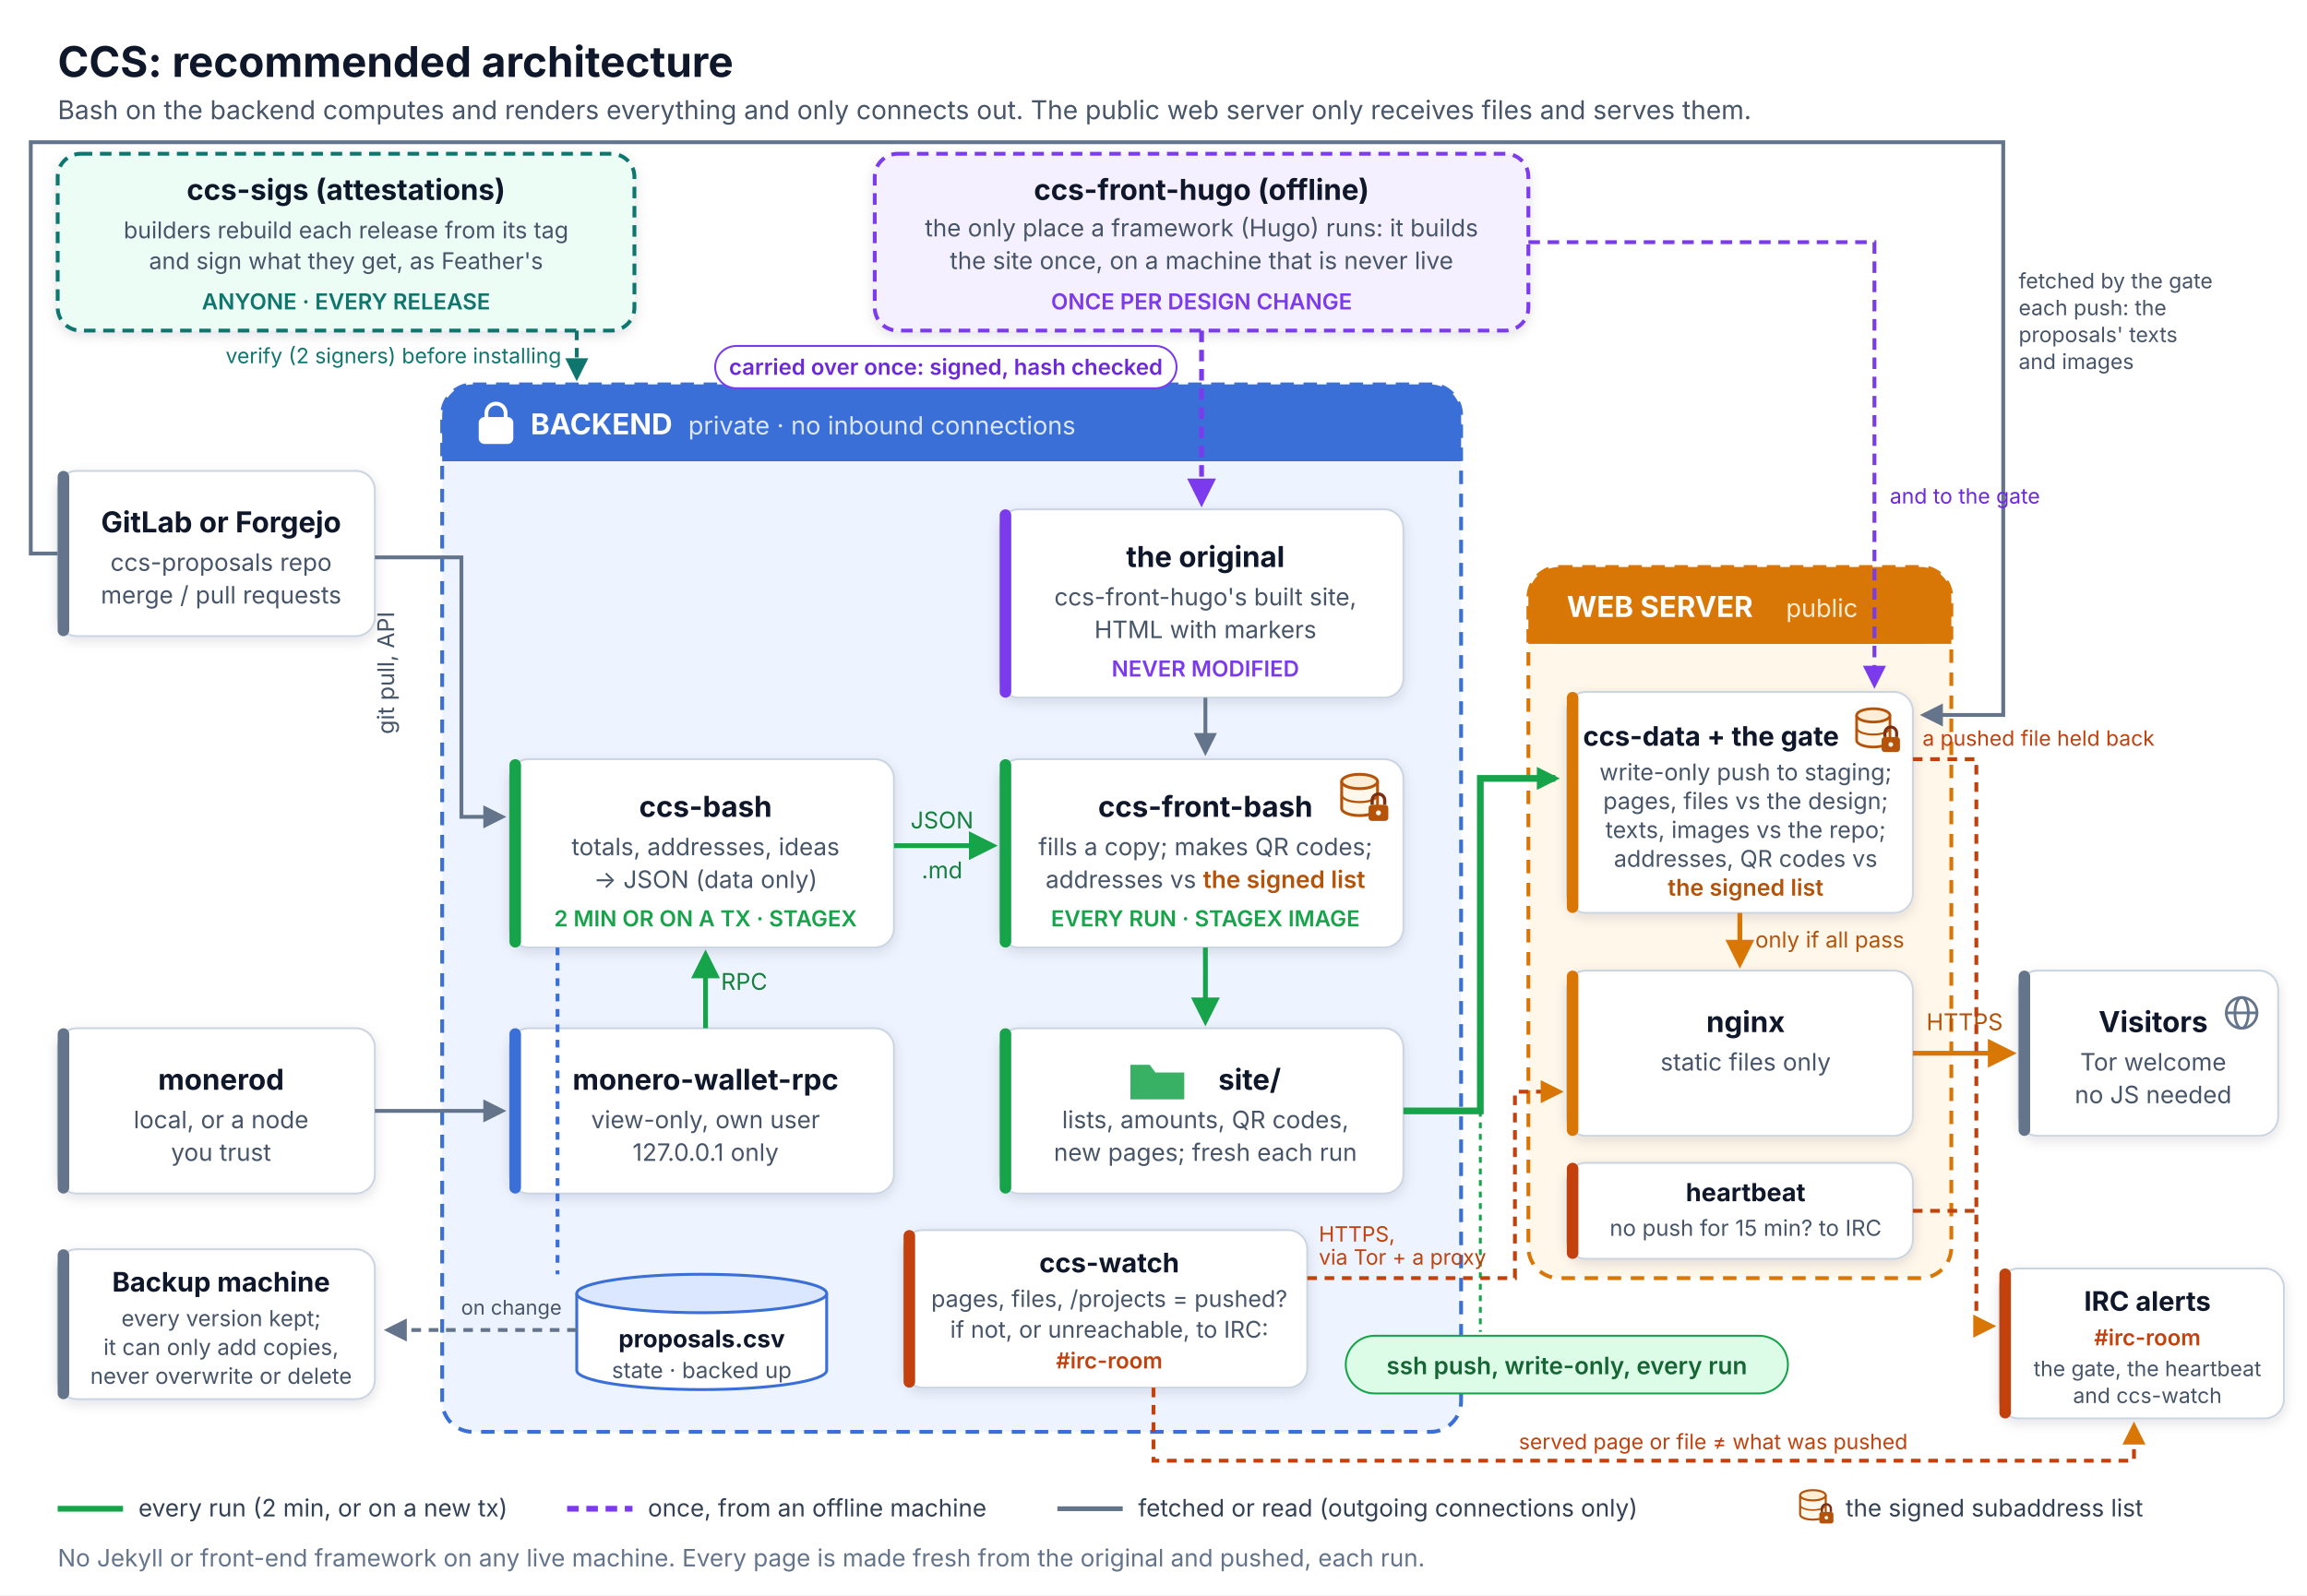
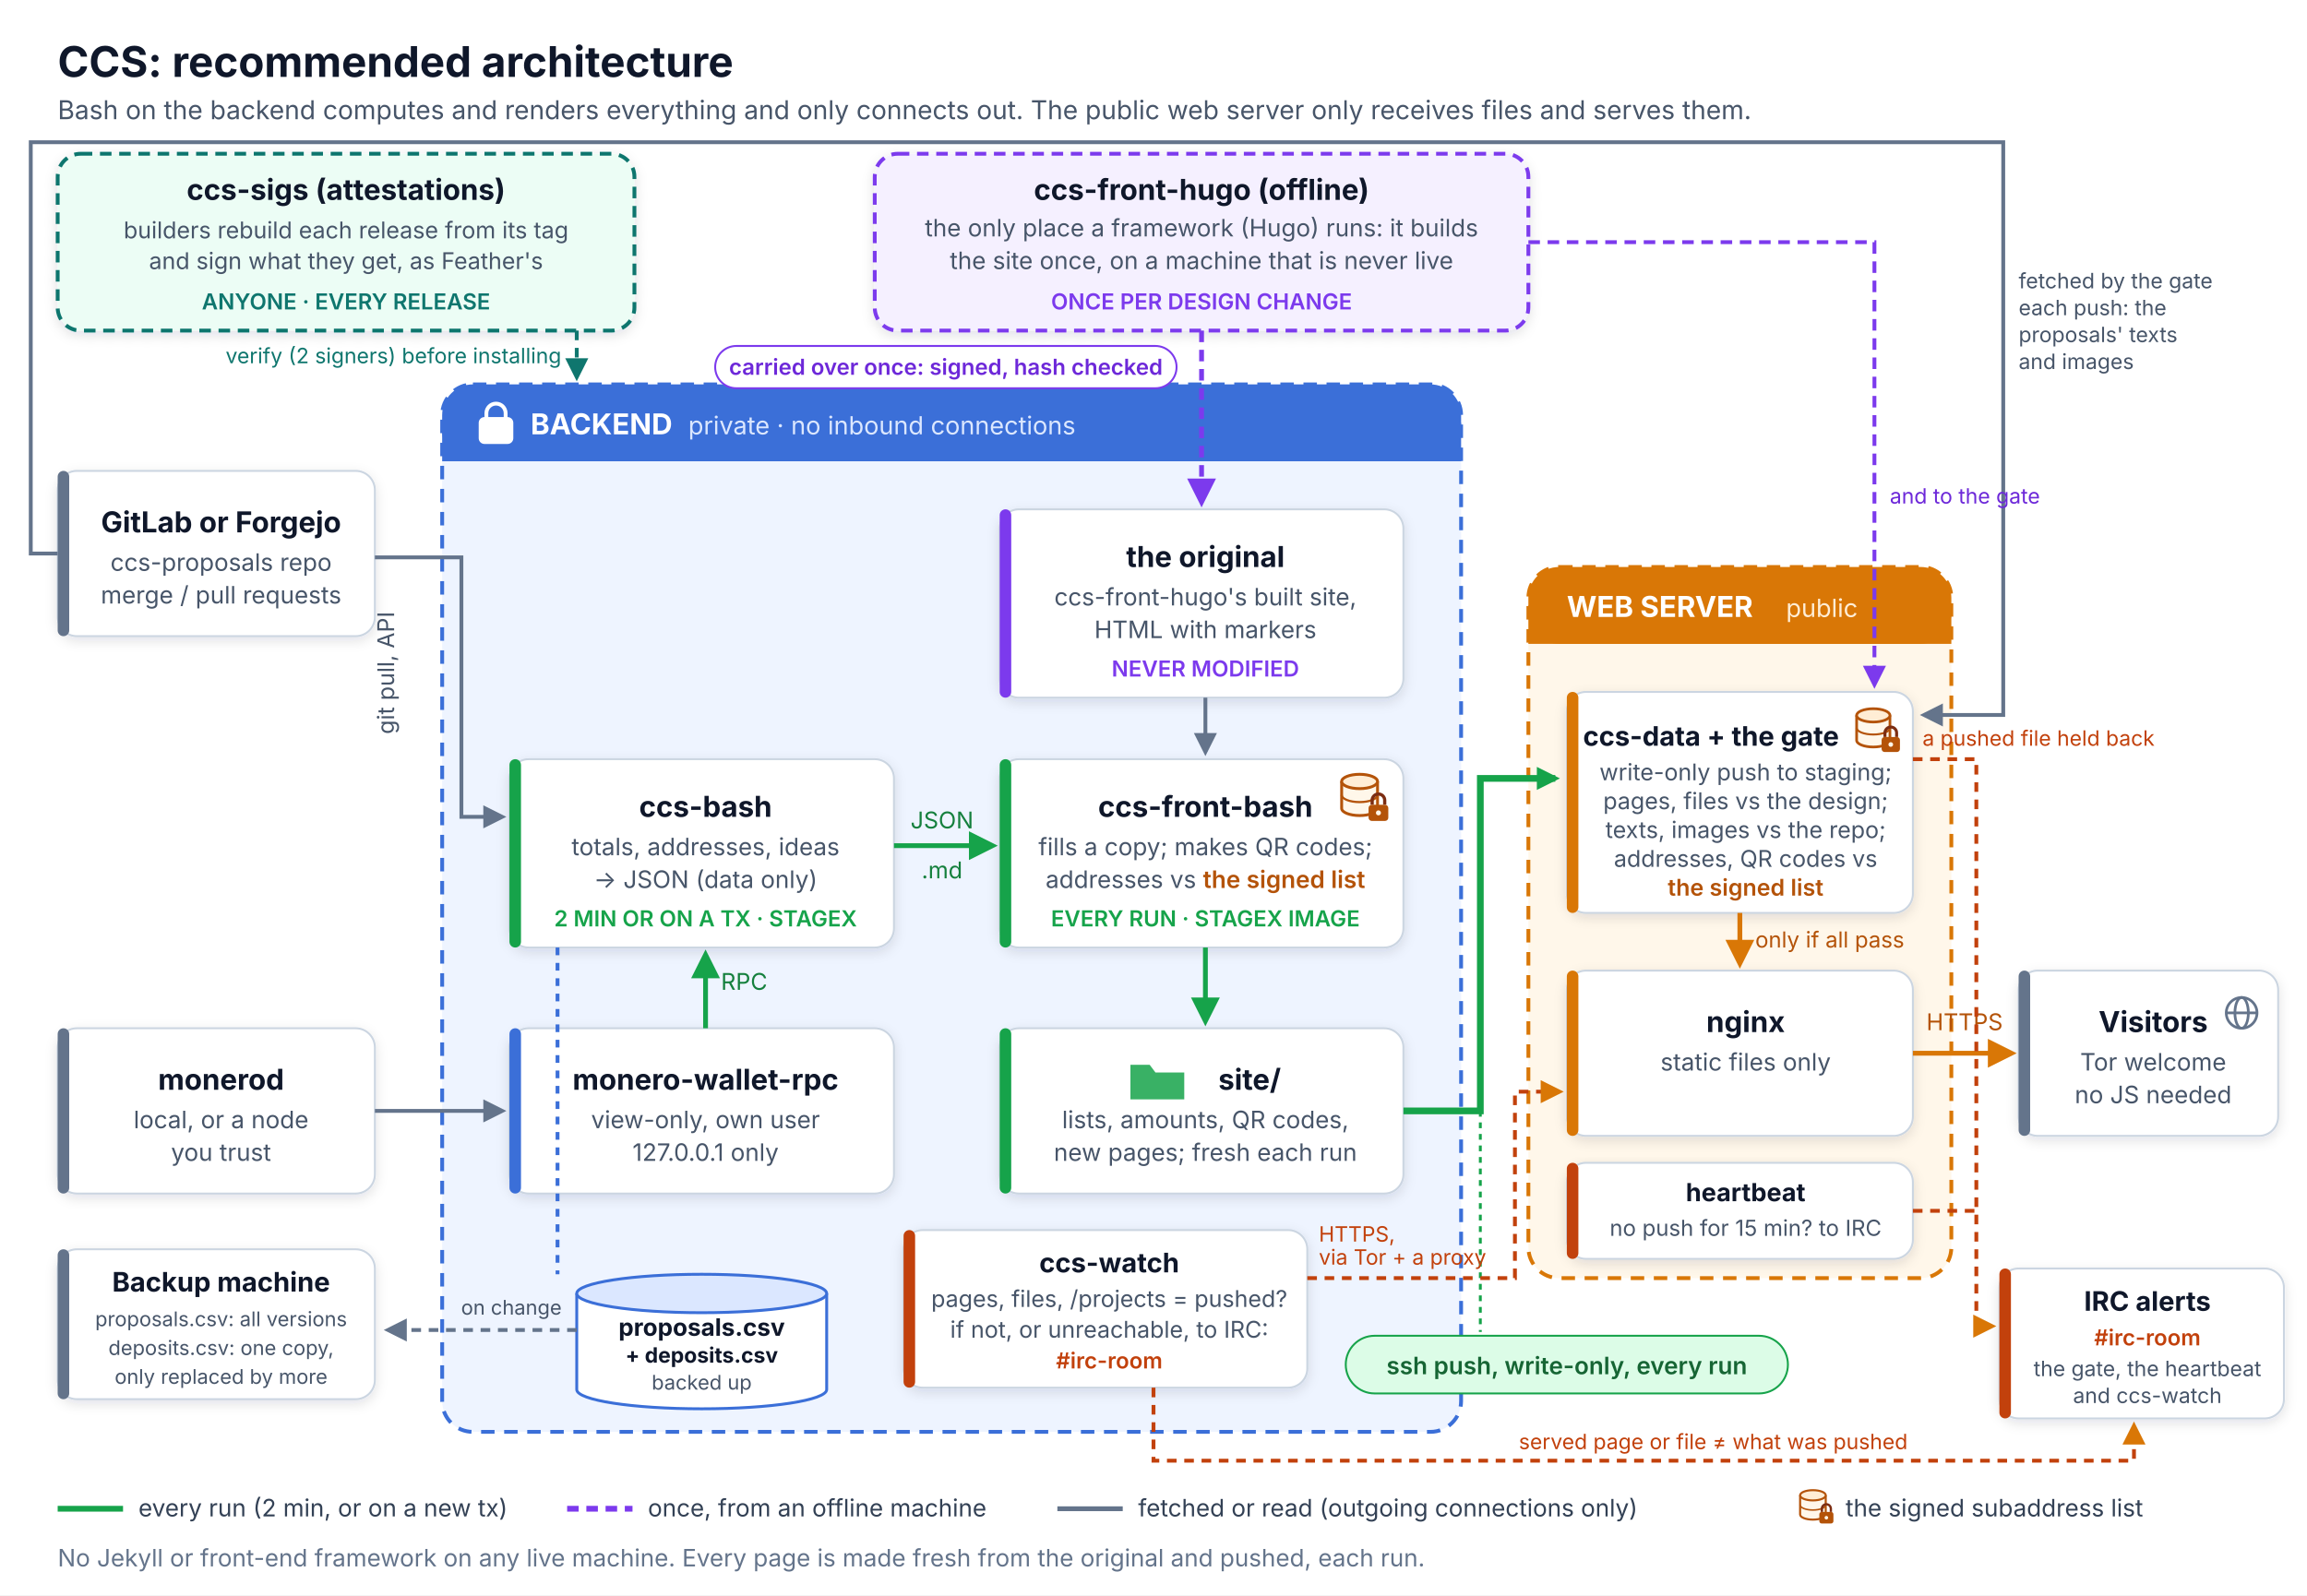
<svg xmlns="http://www.w3.org/2000/svg" viewBox="0 0 1200 830" width="1200" height="830" font-family="Inter, Helvetica, Arial, sans-serif">
  <defs>
    <filter id="sh" x="-10%" y="-10%" width="120%" height="130%">
      <feDropShadow dx="0" dy="2" stdDeviation="3" flood-color="#0f172a" flood-opacity="0.12" />
    </filter>
    <marker id="g" viewBox="0 0 10 10" refX="8" refY="5" markerWidth="6" markerHeight="6" orient="auto">
      <path d="M0,0 L10,5 L0,10 z" fill="#16a34a" />
    </marker>
    <marker id="gb" viewBox="0 0 10 10" refX="8" refY="5" markerWidth="12" markerHeight="12" markerUnits="userSpaceOnUse" orient="auto">
      <path d="M0,0 L10,5 L0,10 z" fill="#16a34a" />
    </marker>
    <marker id="p" viewBox="0 0 10 10" refX="8" refY="5" markerWidth="6" markerHeight="6" orient="auto">
      <path d="M0,0 L10,5 L0,10 z" fill="#7c3aed" />
    </marker>
    <marker id="t" viewBox="0 0 10 10" refX="8" refY="5" markerWidth="6" markerHeight="6" orient="auto">
      <path d="M0,0 L10,5 L0,10 z" fill="#0f766e" />
    </marker>
    <marker id="s" viewBox="0 0 10 10" refX="8" refY="5" markerWidth="6" markerHeight="6" orient="auto">
      <path d="M0,0 L10,5 L0,10 z" fill="#64748b" />
    </marker>
    <marker id="o" viewBox="0 0 10 10" refX="8" refY="5" markerWidth="6" markerHeight="6" orient="auto">
      <path d="M0,0 L10,5 L0,10 z" fill="#d97706" />
    </marker>
    <symbol id="signedlist" viewBox="0 0 30 30">
      <path d="M2,6 V21 A10,4 0 0 0 22,21 V6" fill="#fff7ea" stroke="#b45309" stroke-width="1.6" />
      <ellipse cx="12" cy="6" rx="10" ry="4" fill="#ffedd5" stroke="#b45309" stroke-width="1.6" />
      <path d="M2,13.5 A10,4 0 0 0 22,13.5" fill="none" stroke="#b45309" stroke-width="1.2" />
      <path d="M19,19 V16.5 a3.5,3.5 0 0 1 7,0 V19" fill="none" stroke="#7c2d12" stroke-width="1.8" />
      <rect x="17" y="19" width="11" height="9" rx="1.8" fill="#b45309" />
      <circle cx="22.5" cy="23.5" r="1.4" fill="#fff7ea" />
    </symbol>
  </defs>
  <rect width="1200" height="830" fill="#ffffff" />
  <text x="30" y="40" font-size="22" font-weight="700" fill="#0f172a">CCS: recommended architecture</text>
  <text x="30" y="62" font-size="13.5" fill="#475569">Bash on the backend computes and renders everything and only connects out. The public web server only receives files and serves them.</text>
  <g transform="translate(0,115)">
    <rect x="230" y="85" width="530" height="545" rx="16" fill="#eef4ff" stroke="#3b6fd8" stroke-width="2" stroke-dasharray="7 5" />
    <rect x="230" y="85" width="530" height="40" rx="16" fill="#3b6fd8" />
    <rect x="230" y="105" width="530" height="20" fill="#3b6fd8" />
    <g transform="translate(250,95)" fill="none" stroke="#ffffff" stroke-width="2">
      <rect x="0" y="8" width="16" height="12" rx="2" fill="#ffffff" />
      <path d="M3,8 V5 a5,5 0 0 1 10,0 V8" />
    </g>
    <text x="276" y="111" font-size="15" font-weight="700" fill="#ffffff">BACKEND</text>
    <text x="358" y="111" font-size="13" fill="#dbe7ff">private · no inbound connections</text>
    <rect x="795" y="180" width="220" height="370" rx="16" fill="#fff7ea" stroke="#d97706" stroke-width="2" stroke-dasharray="7 5" />
    <rect x="795" y="180" width="220" height="40" rx="16" fill="#d97706" />
    <rect x="795" y="200" width="220" height="20" fill="#d97706" />
    <text x="815" y="206" font-size="15" font-weight="700" fill="#ffffff">WEB SERVER</text>
    <text x="929" y="206" font-size="13" fill="#ffedd5">public</text>
    <g filter="url(#sh)">
      <rect x="30" y="130" width="165" height="86" rx="10" fill="#ffffff" stroke="#cbd5e1" />
      <rect x="30" y="420" width="165" height="86" rx="10" fill="#ffffff" stroke="#cbd5e1" />
    </g>
    <rect x="30" y="130" width="6" height="86" rx="3" fill="#64748b" />
    <rect x="30" y="420" width="6" height="86" rx="3" fill="#64748b" />
    <text x="115" y="162" text-anchor="middle" font-size="15" font-weight="700" fill="#0f172a">GitLab or Forgejo</text>
    <text x="115" y="182" text-anchor="middle" font-size="12.5" fill="#475569">ccs-proposals repo</text>
    <text x="115" y="199" text-anchor="middle" font-size="12.5" fill="#475569">merge / pull requests</text>
    <text x="115" y="452" text-anchor="middle" font-size="15" font-weight="700" fill="#0f172a">monerod</text>
    <text x="115" y="472" text-anchor="middle" font-size="12.5" fill="#475569">local, or a node</text>
    <text x="115" y="489" text-anchor="middle" font-size="12.5" fill="#475569">you trust</text>
    <g filter="url(#sh)" fill="#ffffff" stroke="#cbd5e1">
      <rect x="520" y="150" width="210" height="98" rx="10" />
      <rect x="265" y="280" width="200" height="98" rx="10" />
      <rect x="520" y="280" width="210" height="98" rx="10" />
      <rect x="265" y="420" width="200" height="86" rx="10" />
      <rect x="520" y="420" width="210" height="86" rx="10" />
    </g>
    <rect x="520" y="150" width="6" height="98" rx="3" fill="#7c3aed" />
    <rect x="265" y="280" width="6" height="98" rx="3" fill="#16a34a" />
    <rect x="520" y="280" width="6" height="98" rx="3" fill="#16a34a" />
    <rect x="265" y="420" width="6" height="86" rx="3" fill="#3b6fd8" />
    <rect x="520" y="420" width="6" height="86" rx="3" fill="#16a34a" />
    <g text-anchor="middle">
      <text x="627" y="180" font-size="15" font-weight="700" fill="#0f172a">the original</text>
      <text x="627" y="200" font-size="12.5" fill="#475569">ccs-front-hugo's built site,</text>
      <text x="627" y="217" font-size="12.5" fill="#475569">HTML with markers</text>
      <text x="627" y="237" font-size="11.5" font-weight="600" fill="#7c3aed">NEVER MODIFIED</text>
      <text x="367" y="310" font-size="15" font-weight="700" fill="#0f172a">ccs-bash</text>
      <text x="367" y="330" font-size="12.5" fill="#475569">totals, addresses, ideas</text>
      <text x="367" y="347" font-size="12.5" fill="#475569">→ JSON (data only)</text>
      <text x="367" y="367" font-size="11.5" font-weight="600" fill="#16a34a">2 MIN OR ON A TX · STAGEX</text>
      <text x="627" y="310" font-size="15" font-weight="700" fill="#0f172a">ccs-front-bash</text>
      <use href="#signedlist" x="696" y="286" width="28" height="28" />
      <text x="627" y="330" font-size="12.5" fill="#475569">fills a copy; makes QR codes;</text>
      <text x="627" y="347" font-size="12.5" fill="#475569">addresses vs <tspan font-weight="600" fill="#b45309">the signed list</tspan>
      </text>
      <text x="627" y="367" font-size="11.5" font-weight="600" fill="#16a34a">EVERY RUN · STAGEX IMAGE</text>
      <text x="367" y="452" font-size="15" font-weight="700" fill="#0f172a">monero-wallet-rpc</text>
      <text x="367" y="472" font-size="12.5" fill="#475569">view-only, own user</text>
      <text x="367" y="489" font-size="12.5" fill="#475569">127.0.0.1 only</text>
      <text x="650" y="452" font-size="15" font-weight="700" fill="#0f172a">site/</text>
      <text x="627" y="472" font-size="12.5" fill="#475569">lists, amounts, QR codes,</text>
      <text x="627" y="489" font-size="12.5" fill="#475569">new pages; fresh each run</text>
    </g>
    <path d="M588,439 h10 l3,4 h15 v14 h-28 z" fill="#16a34a" opacity="0.85" />
    <g transform="translate(300,548)">
-       <path d="M0,10 v40 a65,10 0 0 0 130,0 v-40" fill="#ffffff" stroke="#3b6fd8" stroke-width="1.5" />
+       <path d="M0,10 v50 a65,10 0 0 0 130,0 v-50" fill="#ffffff" stroke="#3b6fd8" stroke-width="1.5" />
      <ellipse cx="65" cy="10" rx="65" ry="10" fill="#dbe7ff" stroke="#3b6fd8" stroke-width="1.5" />
-       <text x="65" y="38" text-anchor="middle" font-size="12.5" font-weight="700" fill="#0f172a">proposals.csv</text>
-       <text x="65" y="54" text-anchor="middle" font-size="11.5" fill="#475569">state · backed up</text>
+       <text x="65" y="32" text-anchor="middle" font-size="12.5" font-weight="700" fill="#0f172a">proposals.csv</text>
+       <text x="65" y="46" text-anchor="middle" font-size="11" font-weight="700" fill="#0f172a">+ deposits.csv</text>
+       <text x="65" y="60" text-anchor="middle" font-size="10.5" fill="#475569">backed up</text>
    </g>
    <rect x="30" y="535" width="165" height="78" rx="10" fill="#ffffff" stroke="#cbd5e1" filter="url(#sh)" />
    <rect x="30" y="535" width="6" height="78" rx="3" fill="#64748b" />
    <g text-anchor="middle">
      <text x="115" y="557" font-size="14" font-weight="700" fill="#0f172a">Backup machine</text>
-       <text x="115" y="575" font-size="11.5" fill="#475569">every version kept;</text>
-       <text x="115" y="590" font-size="11.5" fill="#475569">it can only add copies,</text>
-       <text x="115" y="605" font-size="11.5" fill="#475569">never overwrite or delete</text>
+       <text x="115" y="575" font-size="10.5" fill="#475569">proposals.csv: all versions</text>
+       <text x="115" y="590" font-size="10.5" fill="#475569">deposits.csv: one copy,</text>
+       <text x="115" y="605" font-size="10.5" fill="#475569">only replaced by more</text>
    </g>
    <path d="M300,577 H202" fill="none" stroke="#64748b" stroke-width="2" stroke-dasharray="5 4" marker-end="url(#s)" />
    <text x="266" y="569" text-anchor="middle" font-size="10.5" fill="#475569">on change</text>
    <g filter="url(#sh)" fill="#ffffff" stroke="#cbd5e1">
      <rect x="815" y="245" width="180" height="115" rx="10" />
      <rect x="815" y="390" width="180" height="86" rx="10" />
      <rect x="1050" y="390" width="135" height="86" rx="10" />
    </g>
    <rect x="815" y="245" width="6" height="115" rx="3" fill="#d97706" />
    <rect x="815" y="390" width="6" height="86" rx="3" fill="#d97706" />
    <rect x="1050" y="390" width="6" height="86" rx="3" fill="#64748b" />
    <g text-anchor="middle">
      <text x="890" y="273" font-size="14" font-weight="700" fill="#0f172a">ccs-data + the gate</text>
      <use href="#signedlist" x="964" y="252" width="26" height="26" />
      <text x="908" y="291" font-size="12" fill="#475569">write-only push to staging;</text>
      <text x="908" y="306" font-size="12" fill="#475569">pages, files vs the design;</text>
      <text x="908" y="321" font-size="12" fill="#475569">texts, images vs the repo;</text>
      <text x="908" y="336" font-size="12" fill="#475569">addresses, QR codes vs</text>
      <text x="908" y="351" font-size="12" font-weight="600" fill="#b45309">the signed list</text>
      <text x="908" y="422" font-size="15" font-weight="700" fill="#0f172a">nginx</text>
      <text x="908" y="442" font-size="12.5" fill="#475569">static files only</text>
      <text x="1120" y="422" font-size="15" font-weight="700" fill="#0f172a">Visitors</text>
      <text x="1120" y="442" font-size="12.5" fill="#475569">Tor welcome</text>
      <text x="1120" y="459" font-size="12.5" fill="#475569">no JS needed</text>
    </g>
    <rect x="815" y="490" width="180" height="50" rx="10" fill="#ffffff" stroke="#cbd5e1" filter="url(#sh)" />
    <rect x="815" y="490" width="6" height="50" rx="3" fill="#c2410c" />
    <text x="908" y="510" text-anchor="middle" font-size="13" font-weight="700" fill="#0f172a">heartbeat</text>
    <text x="908" y="528" text-anchor="middle" font-size="11.5" fill="#475569">no push for 15 min? to IRC</text>
    <path d="M995,515 H1028" fill="none" stroke="#c2410c" stroke-width="2" stroke-dasharray="5 4" />
    <g transform="translate(1158,404)" fill="none" stroke="#64748b" stroke-width="1.4">
      <circle cx="8" cy="8" r="8" />
      <ellipse cx="8" cy="8" rx="3.5" ry="8" />
      <path d="M0,8 h16" />
    </g>
    <g fill="none" stroke="#64748b" stroke-width="2" marker-end="url(#s)">
      <path d="M195,175 H240 V310 H261" />
      <path d="M195,463 H261" />
    </g>
    <text x="200" y="262" font-size="12" fill="#475569" transform="rotate(-90 205 262)">git pull, API</text>
    <g fill="none" stroke="#16a34a" stroke-width="2.5" marker-end="url(#g)">
      <path d="M367,420 V382" />
      <path d="M465,325 H516" />
      <path d="M627,378 V416" />
    </g>
    <path d="M290,378 V548" fill="none" stroke="#3b6fd8" stroke-width="2" stroke-dasharray="4 4" />
    <text x="375" y="400" font-size="12" fill="#15803d">RPC</text>
    <text x="490" y="316" text-anchor="middle" font-size="12" fill="#15803d">JSON</text>
    <text x="490" y="342" text-anchor="middle" font-size="12" fill="#15803d">.md</text>
    <path d="M627,248 V276" fill="none" stroke="#64748b" stroke-width="2" marker-end="url(#s)" />
    <path d="M730,463 H770 V290 H809" fill="none" stroke="#16a34a" stroke-width="3.5" marker-end="url(#gb)" />
    <g transform="translate(700,580)">
      <rect x="0" y="0" width="230" height="30" rx="15" fill="#dcfce7" stroke="#16a34a" />
      <text x="115" y="20" text-anchor="middle" font-size="12.5" font-weight="600" fill="#166534">ssh push, write-only, every run</text>
    </g>
    <path d="M770,463 V578" fill="none" stroke="#16a34a" stroke-width="1.5" stroke-dasharray="3 3" />
    <path d="M905,360 V386" fill="none" stroke="#d97706" stroke-width="2.5" marker-end="url(#o)" />
    <text x="913" y="378" font-size="11.5" fill="#b45309">only if all pass</text>
    <path d="M995,433 H1046" fill="none" stroke="#d97706" stroke-width="2.5" marker-end="url(#o)" />
    <text x="1002" y="421" font-size="12" fill="#b45309">HTTPS</text>
  </g>
  <rect x="30" y="80" width="300" height="92" rx="12" fill="#ecfdf5" stroke="#0f766e" stroke-width="2" stroke-dasharray="6 4" filter="url(#sh)" />
  <g text-anchor="middle">
    <text x="180" y="104" font-size="15" font-weight="700" fill="#0f172a">ccs-sigs (attestations)</text>
    <text x="180" y="124" font-size="12" fill="#475569">builders rebuild each release from its tag</text>
    <text x="180" y="140" font-size="12" fill="#475569">and sign what they get, as Feather's</text>
    <text x="180" y="161" font-size="11.5" font-weight="600" fill="#0f766e">ANYONE · EVERY RELEASE</text>
  </g>
  <path d="M300,172 V196" fill="none" stroke="#0f766e" stroke-width="2" stroke-dasharray="5 4" marker-end="url(#t)" />
  <text x="292" y="189" text-anchor="end" font-size="11" fill="#0f766e">verify (2 signers) before installing</text>
  <rect x="455" y="80" width="340" height="92" rx="12" fill="#f5f0ff" stroke="#7c3aed" stroke-width="2" stroke-dasharray="6 4" filter="url(#sh)" />
  <text x="625" y="104" text-anchor="middle" font-size="15" font-weight="700" fill="#0f172a">ccs-front-hugo (offline)</text>
  <text x="625" y="123" text-anchor="middle" font-size="12.5" fill="#475569">the only place a framework (Hugo) runs: it builds</text>
  <text x="625" y="140" text-anchor="middle" font-size="12.5" fill="#475569">the site once, on a machine that is never live</text>
  <text x="625" y="161" text-anchor="middle" font-size="11.5" font-weight="600" fill="#7c3aed">ONCE PER DESIGN CHANGE</text>
  <path d="M625,172 V261" fill="none" stroke="#7c3aed" stroke-width="2.5" stroke-dasharray="6 4" marker-end="url(#p)" />
  <g transform="translate(372,180)">
    <rect x="0" y="0" width="240" height="22" rx="11" fill="#ffffff" stroke="#7c3aed" />
    <text x="120" y="15" text-anchor="middle" font-size="11.5" font-weight="600" fill="#6d28d9">carried over once: signed, hash checked</text>
  </g>
  <rect x="470" y="640" width="210" height="82" rx="10" fill="#ffffff" stroke="#cbd5e1" filter="url(#sh)" />
  <rect x="470" y="640" width="6" height="82" rx="3" fill="#c2410c" />
  <g text-anchor="middle">
    <text x="577" y="662" font-size="14" font-weight="700" fill="#0f172a">ccs-watch</text>
    <text x="577" y="680" font-size="12" fill="#475569">pages, files, /projects = pushed?</text>
    <text x="577" y="696" font-size="12" fill="#475569">if not, or unreachable, to IRC:</text>
    <text x="577" y="712" font-size="11.5" font-weight="600" fill="#c2410c">#irc-room</text>
  </g>
  <path d="M680,665 H788 V568 H811" fill="none" stroke="#c2410c" stroke-width="2" stroke-dasharray="5 4" marker-end="url(#o)" />
  <text x="686" y="646" font-size="11" fill="#c2410c">HTTPS,</text>
  <text x="686" y="658" font-size="11" fill="#c2410c">via Tor + a proxy</text>
  <rect x="1040" y="660" width="148" height="78" rx="10" fill="#ffffff" stroke="#cbd5e1" filter="url(#sh)" />
  <rect x="1040" y="660" width="6" height="78" rx="3" fill="#c2410c" />
  <g text-anchor="middle">
    <text x="1117" y="682" font-size="14" font-weight="700" fill="#0f172a">IRC alerts</text>
    <text x="1117" y="700" font-size="11.5" font-weight="600" fill="#c2410c">#irc-room</text>
    <text x="1117" y="716" font-size="11" fill="#475569">the gate, the heartbeat</text>
    <text x="1117" y="730" font-size="11" fill="#475569">and ccs-watch</text>
  </g>
  <path d="M995,395 H1028 V690 H1036" fill="none" stroke="#c2410c" stroke-width="2" stroke-dasharray="5 4" marker-end="url(#o)" />
  <text x="1000" y="388" font-size="11" fill="#c2410c">a pushed file held back</text>
  <path d="M30,288 H16 V74 H1042 V372 H1001" fill="none" stroke="#64748b" stroke-width="2" marker-end="url(#s)" />
  <text x="1050" y="150" font-size="11" fill="#475569">fetched by the gate</text>
  <text x="1050" y="164" font-size="11" fill="#475569">each push: the</text>
  <text x="1050" y="178" font-size="11" fill="#475569">proposals' texts</text>
  <text x="1050" y="192" font-size="11" fill="#475569">and images</text>
  <path d="M795,126 H975 V356" fill="none" stroke="#7c3aed" stroke-width="2" stroke-dasharray="6 4" marker-end="url(#p)" />
  <text x="983" y="262" font-size="11" fill="#6d28d9">and to the gate</text>
  <path d="M600,722 V760 H1110 V742" fill="none" stroke="#c2410c" stroke-width="2" stroke-dasharray="5 4" marker-end="url(#o)" />
  <text x="790" y="754" font-size="11" fill="#c2410c">served page or file ≠ what was pushed</text>
  <g transform="translate(30,775)" font-size="12.5" fill="#334155">
    <path d="M0,10 H34" stroke="#16a34a" stroke-width="3" />
    <text x="42" y="14">every run (2 min, or on a new tx)</text>
    <path d="M265,10 H299" stroke="#7c3aed" stroke-width="3" stroke-dasharray="6 4" />
    <text x="307" y="14">once, from an offline machine</text>
    <path d="M520,10 H554" stroke="#64748b" stroke-width="2.5" />
    <text x="562" y="14">fetched or read (outgoing connections only)</text>
    <use href="#signedlist" x="905" y="-1" width="20" height="20" />
    <text x="930" y="14" font-size="12.5" fill="#334155">the signed subaddress list</text>
    <text x="0" y="40" fill="#64748b">No Jekyll or front-end framework on any live machine. Every page is made fresh from the original and pushed, each run.</text>
  </g>
</svg>
